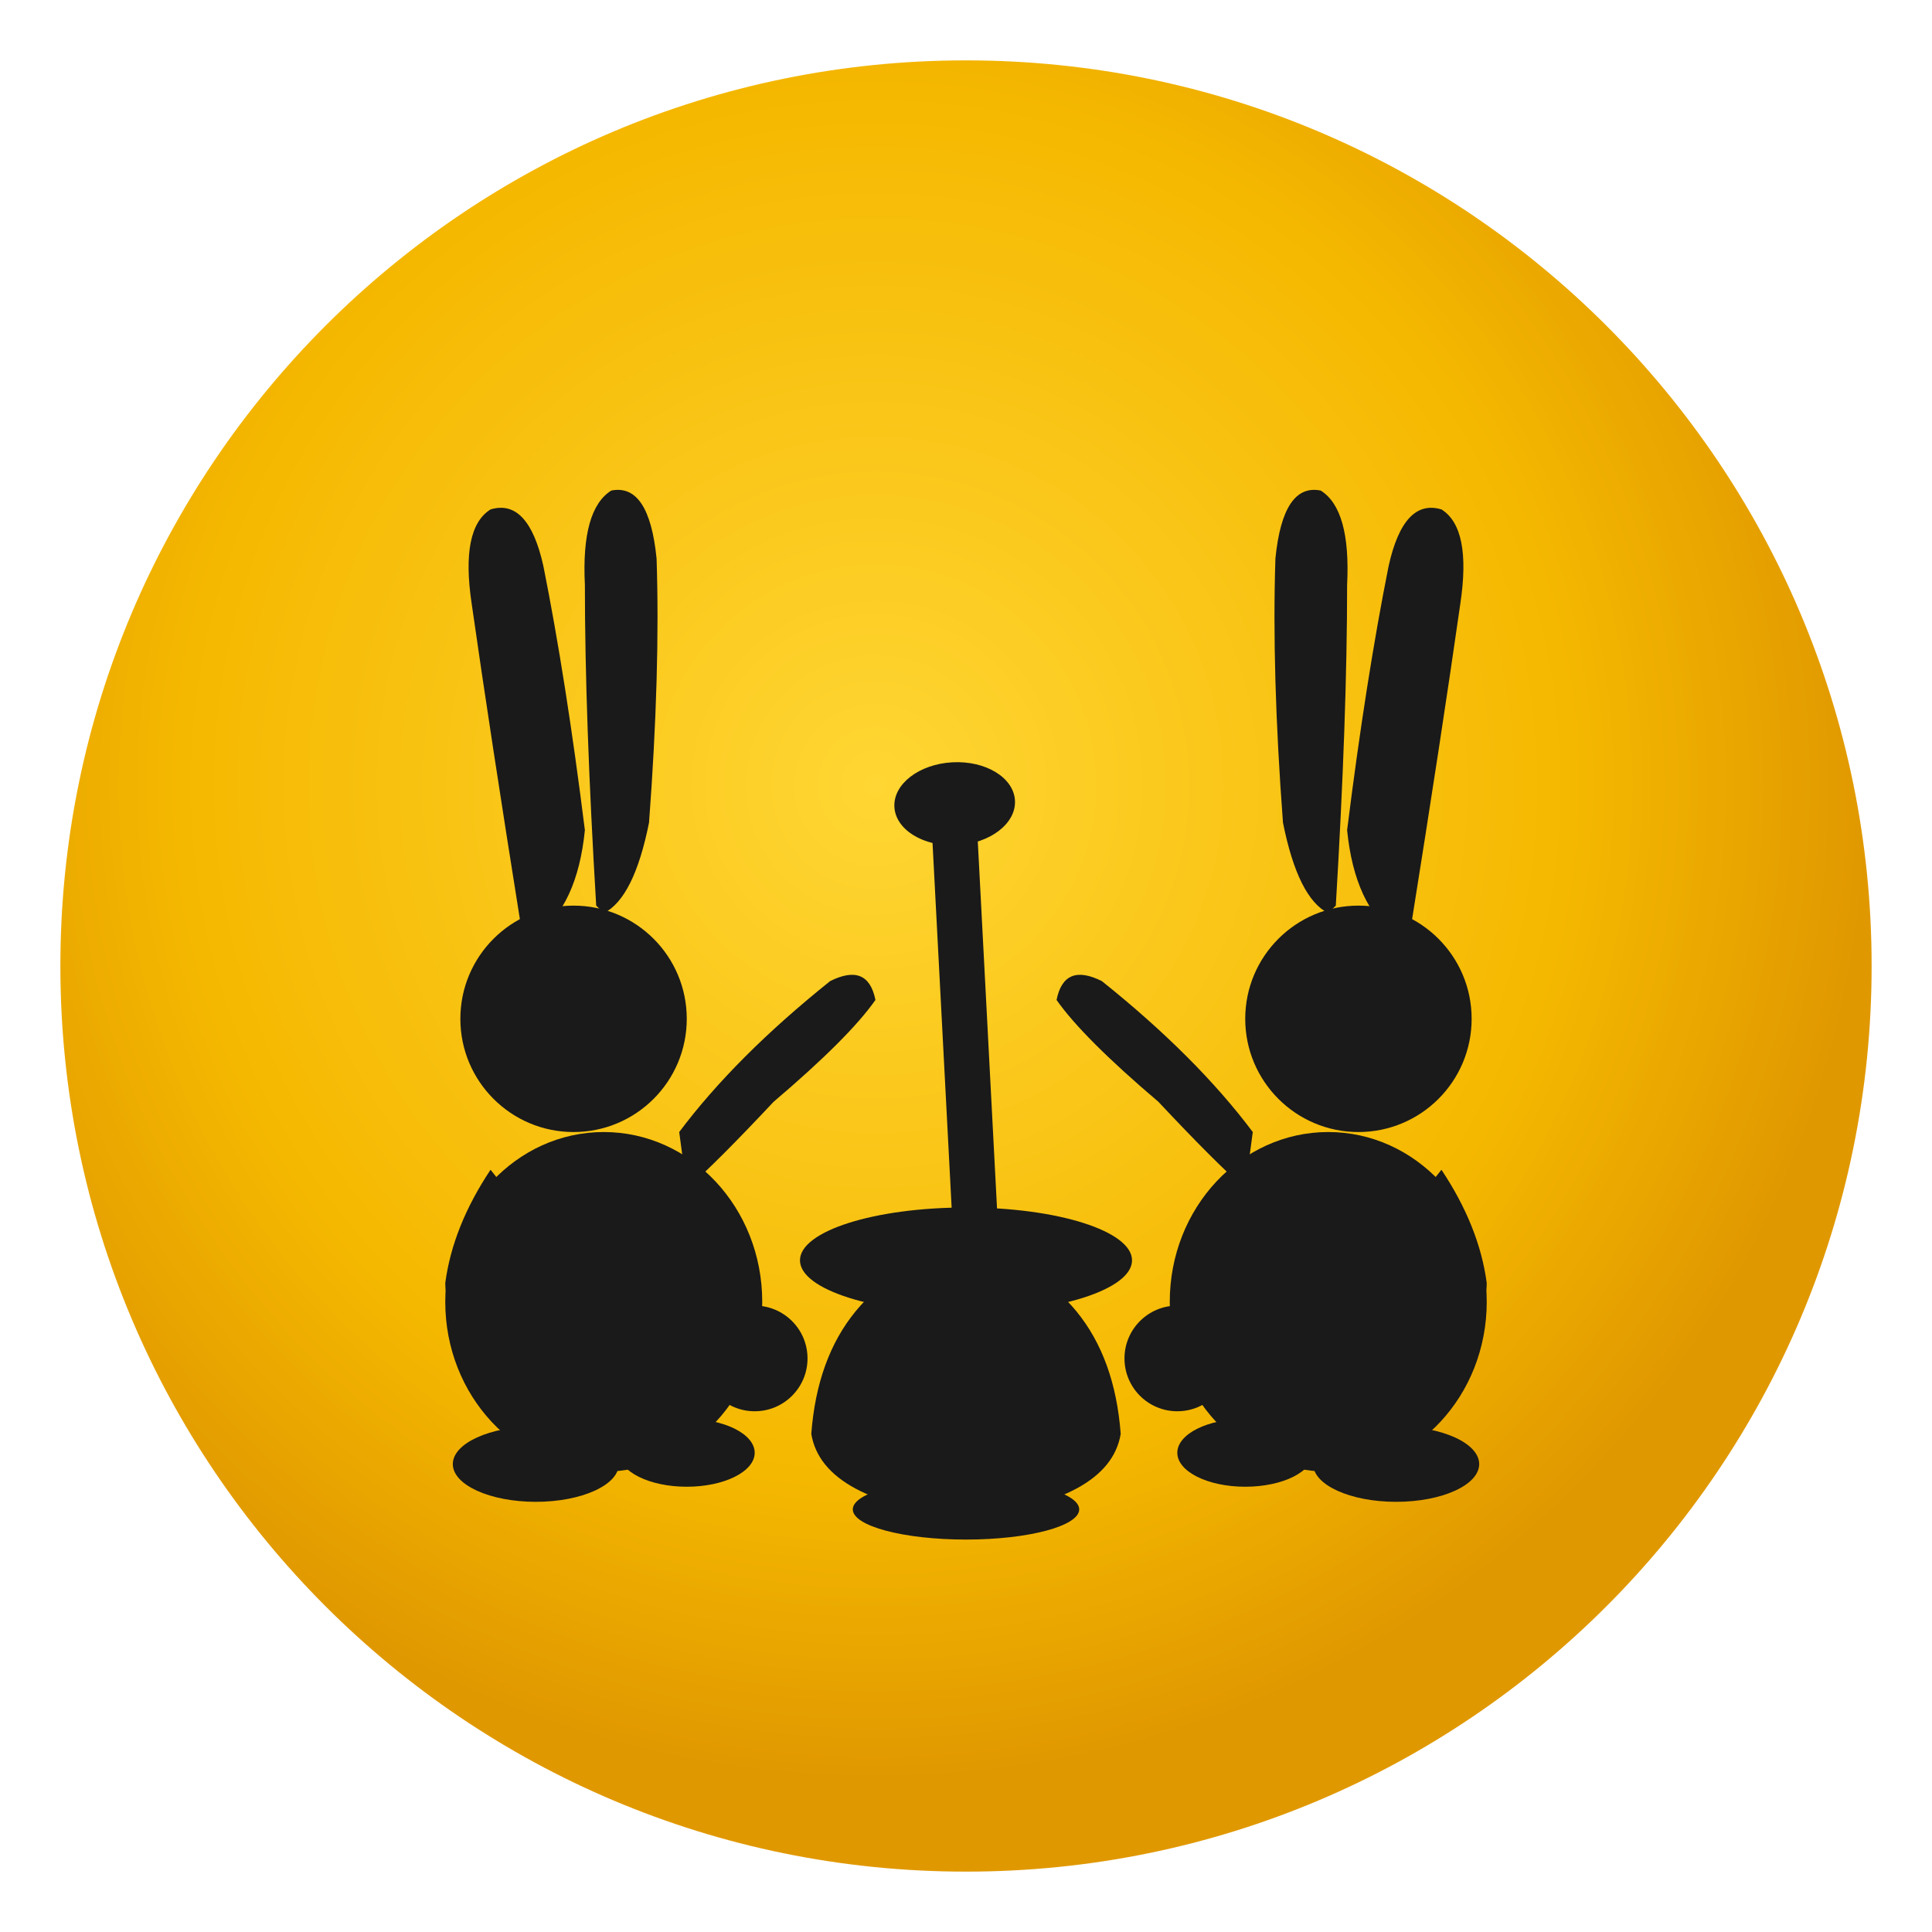
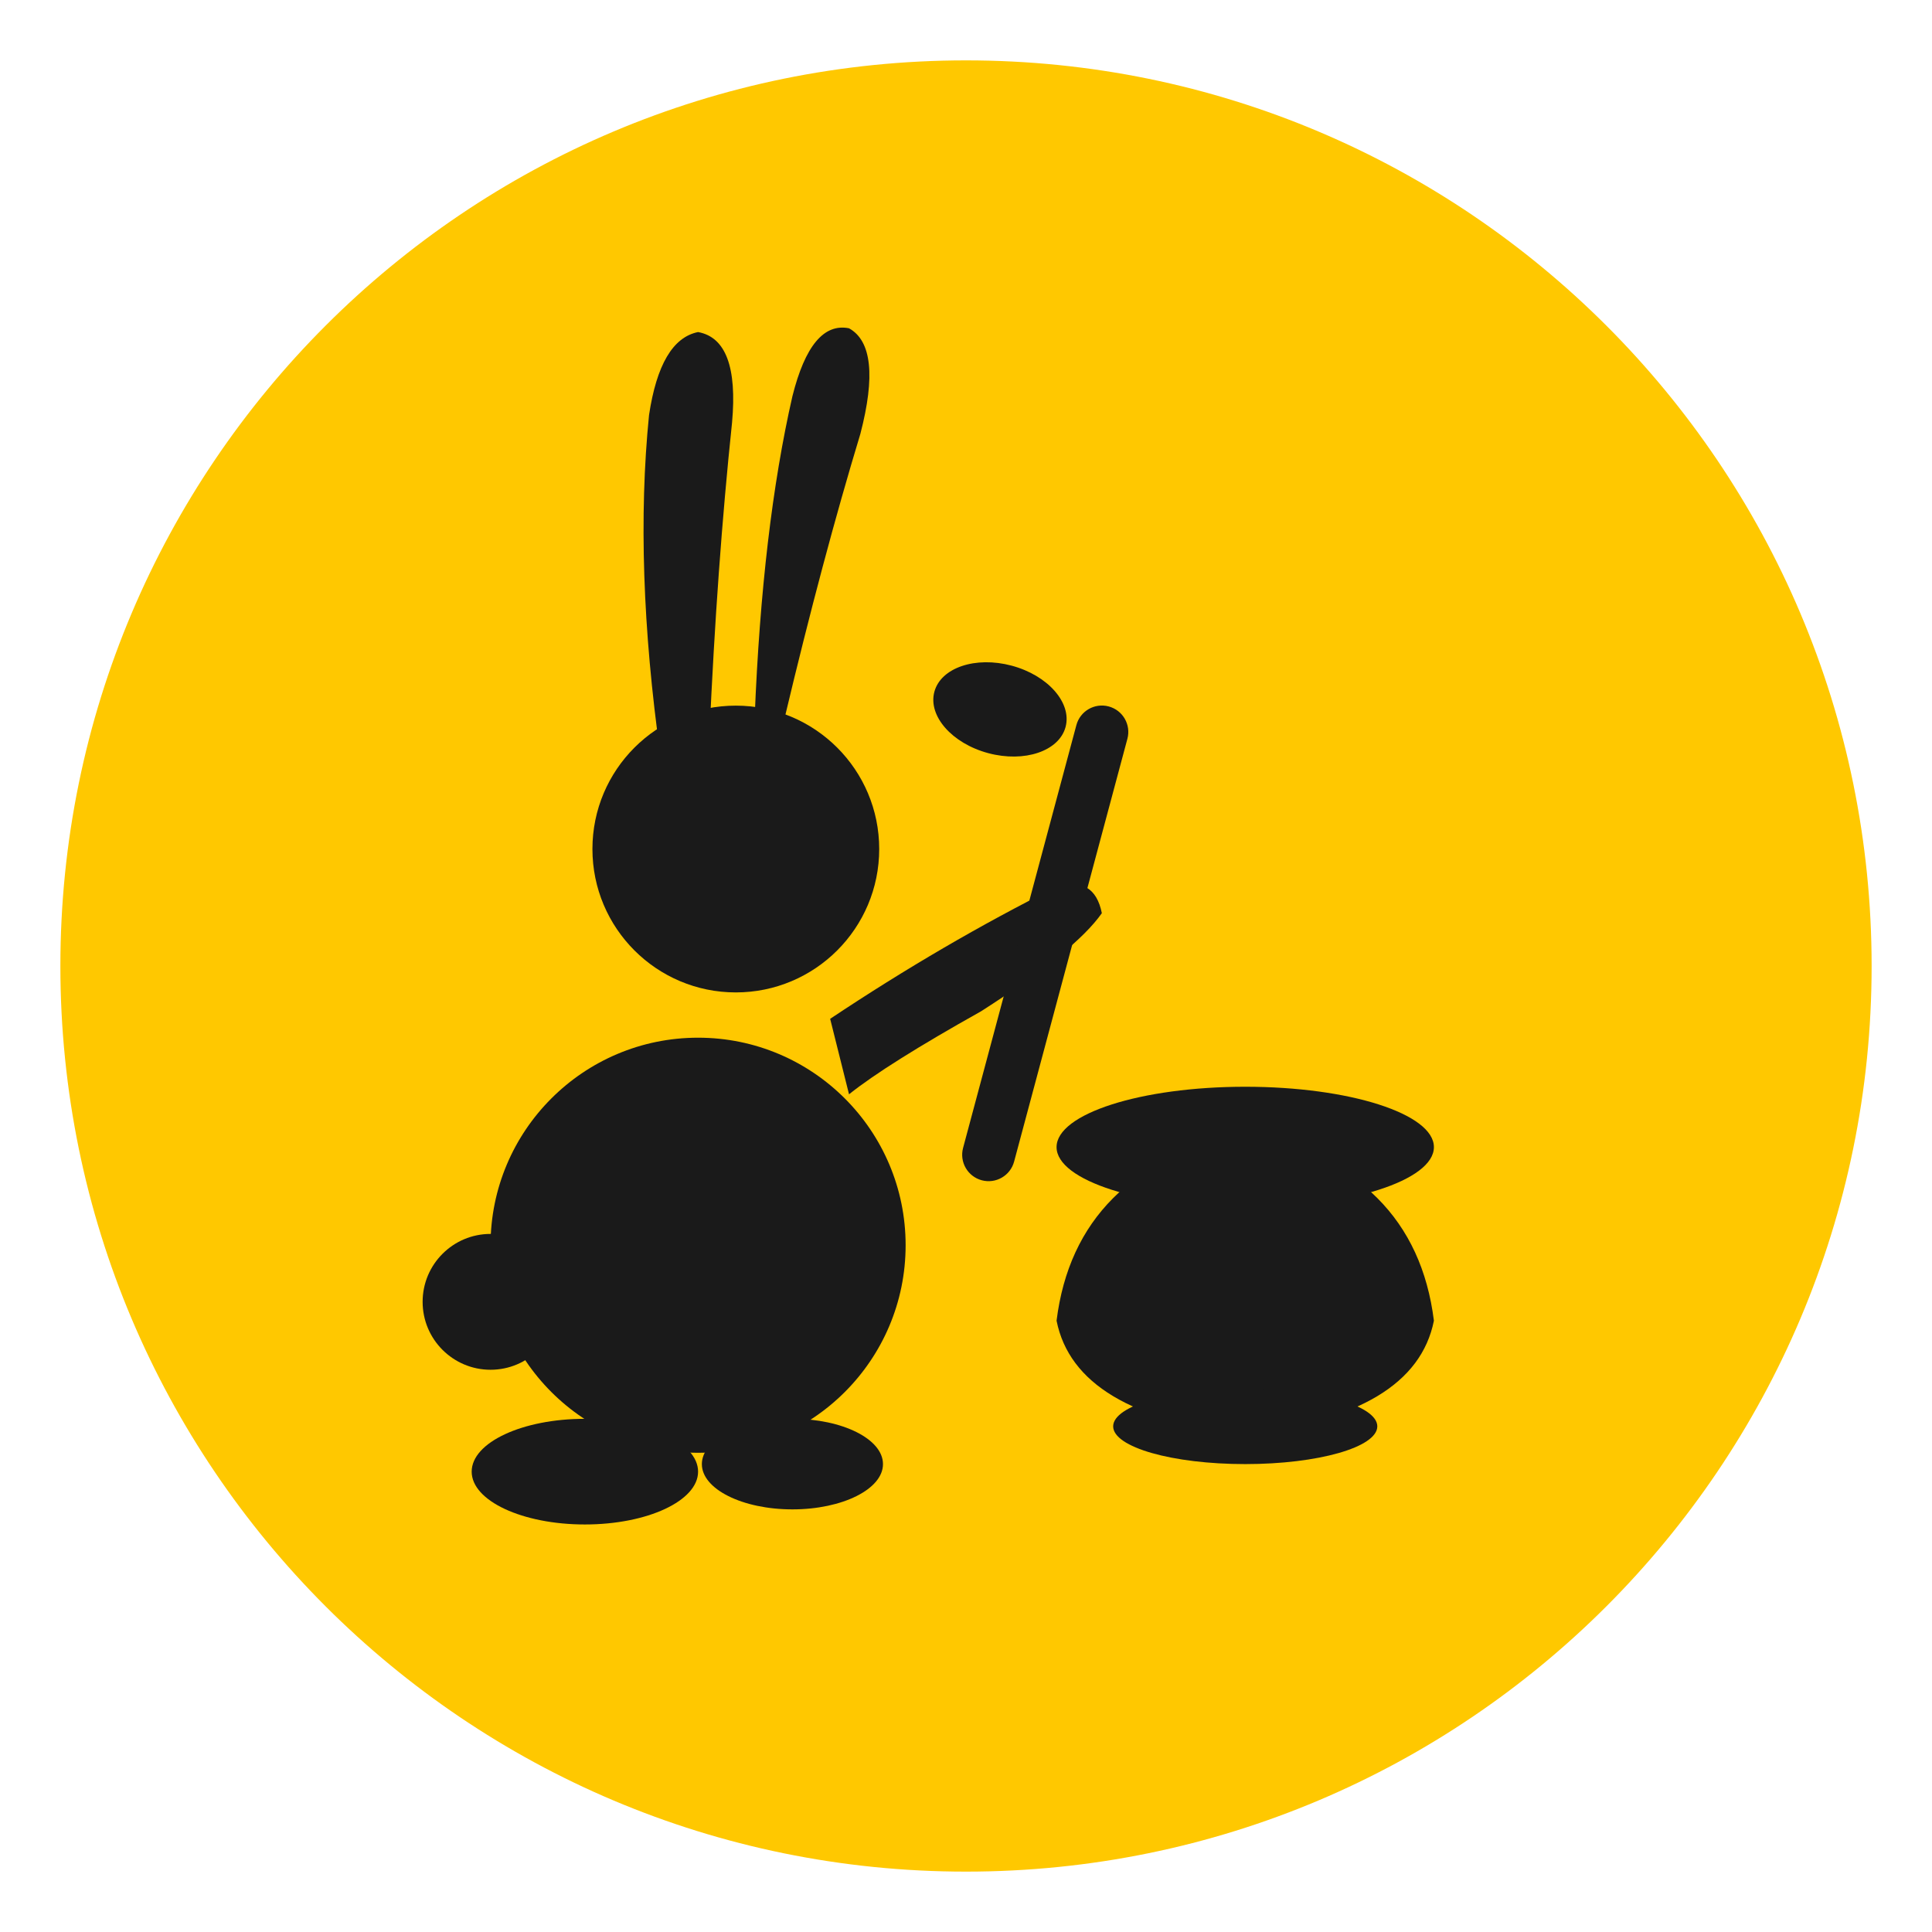
<svg xmlns="http://www.w3.org/2000/svg" viewBox="0 0 512 512">
-   <defs>
-     <radialGradient id="moon" cx="45%" cy="40%" r="55%">
-       <stop offset="0%" stop-color="#FFD633" />
-       <stop offset="70%" stop-color="#F5B800" />
-       <stop offset="100%" stop-color="#E09800" />
-     </radialGradient>
-   </defs>
-   <circle cx="256" cy="256" r="240" fill="url(#moon)" />
+   <circle cx="256" cy="256" r="240" fill="#FFC800" />
  <g fill="#1A1A1A">
-     <path d="M138 245 Q130 195 125 160 Q122 140 130 135 Q140 132 144 150 Q150 180 155 220 Q153 240 142 248Z" />
-     <path d="M158 240 Q155 190 155 155 Q154 135 162 130 Q172 128 174 148 Q175 178 172 218 Q168 238 160 242Z" />
-     <circle cx="152" cy="270" r="30" />
-     <ellipse cx="160" cy="345" rx="42" ry="45" />
-     <path d="M180 300 Q195 280 220 260 Q230 255 232 265 Q225 275 205 292 Q190 308 182 315Z" />
-     <path d="M130 310 Q120 325 118 340 Q118 348 125 345 Q132 335 138 320Z" />
-     <ellipse cx="142" cy="388" rx="22" ry="10" />
-     <ellipse cx="182" cy="385" rx="18" ry="9" />
-     <circle cx="200" cy="360" r="14" />
-     <path d="M354 240 Q357 190 357 155 Q358 135 350 130 Q340 128 338 148 Q337 178 340 218 Q344 238 352 242Z" />
-     <path d="M374 245 Q382 195 387 160 Q390 140 382 135 Q372 132 368 150 Q362 180 357 220 Q359 240 370 248Z" />
-     <circle cx="360" cy="270" r="30" />
-     <ellipse cx="352" cy="345" rx="42" ry="45" />
-     <path d="M332 300 Q317 280 292 260 Q282 255 280 265 Q287 275 307 292 Q322 308 330 315Z" />
-     <path d="M382 310 Q392 325 394 340 Q394 348 387 345 Q380 335 374 320Z" />
-     <ellipse cx="370" cy="388" rx="22" ry="10" />
-     <ellipse cx="330" cy="385" rx="18" ry="9" />
-     <circle cx="312" cy="360" r="14" />
-     <path d="M215 380 Q218 340 256 330 Q294 340 297 380 Q294 398 256 402 Q218 398 215 380Z" />
-     <ellipse cx="256" cy="334" rx="44" ry="14" />
-     <ellipse cx="256" cy="400" rx="30" ry="8" />
-     <rect x="250" y="215" width="12" height="125" rx="6" transform="rotate(-3 256 278)" />
-     <ellipse cx="253" cy="213" rx="16" ry="11" transform="rotate(-3 253 213)" />
+     <path d="M175 200 Q168 150 172 110 Q175 90 185 88 Q196 90 194 112 Q190 150 188 195Z" />
+     <path d="M200 190 Q202 140 210 105 Q215 85 225 87 Q234 92 228 115 Q218 148 208 190Z" />
+     <circle cx="195" cy="225" r="38" />
+     <ellipse cx="185" cy="330" rx="55" ry="55" />
+     <path d="M220 270 Q250 250 280 235 Q290 232 292 242 Q285 252 260 268 Q235 282 225 290Z" />
+     <ellipse cx="155" cy="390" rx="30" ry="14" />
+     <ellipse cx="210" cy="388" rx="24" ry="12" />
+     <circle cx="130" cy="345" r="18" />
+     <path d="M280 350 Q285 310 330 300 Q375 310 380 350 Q375 375 330 380 Q285 375 280 350Z" />
+     <ellipse cx="330" cy="304" rx="50" ry="16" />
+     <ellipse cx="330" cy="378" rx="35" ry="10" />
+     <rect x="270" y="185" width="14" height="130" rx="7" transform="rotate(15 277 250)" />
+     <ellipse cx="265" cy="188" rx="18" ry="12" transform="rotate(15 265 188)" />
  </g>
</svg>
